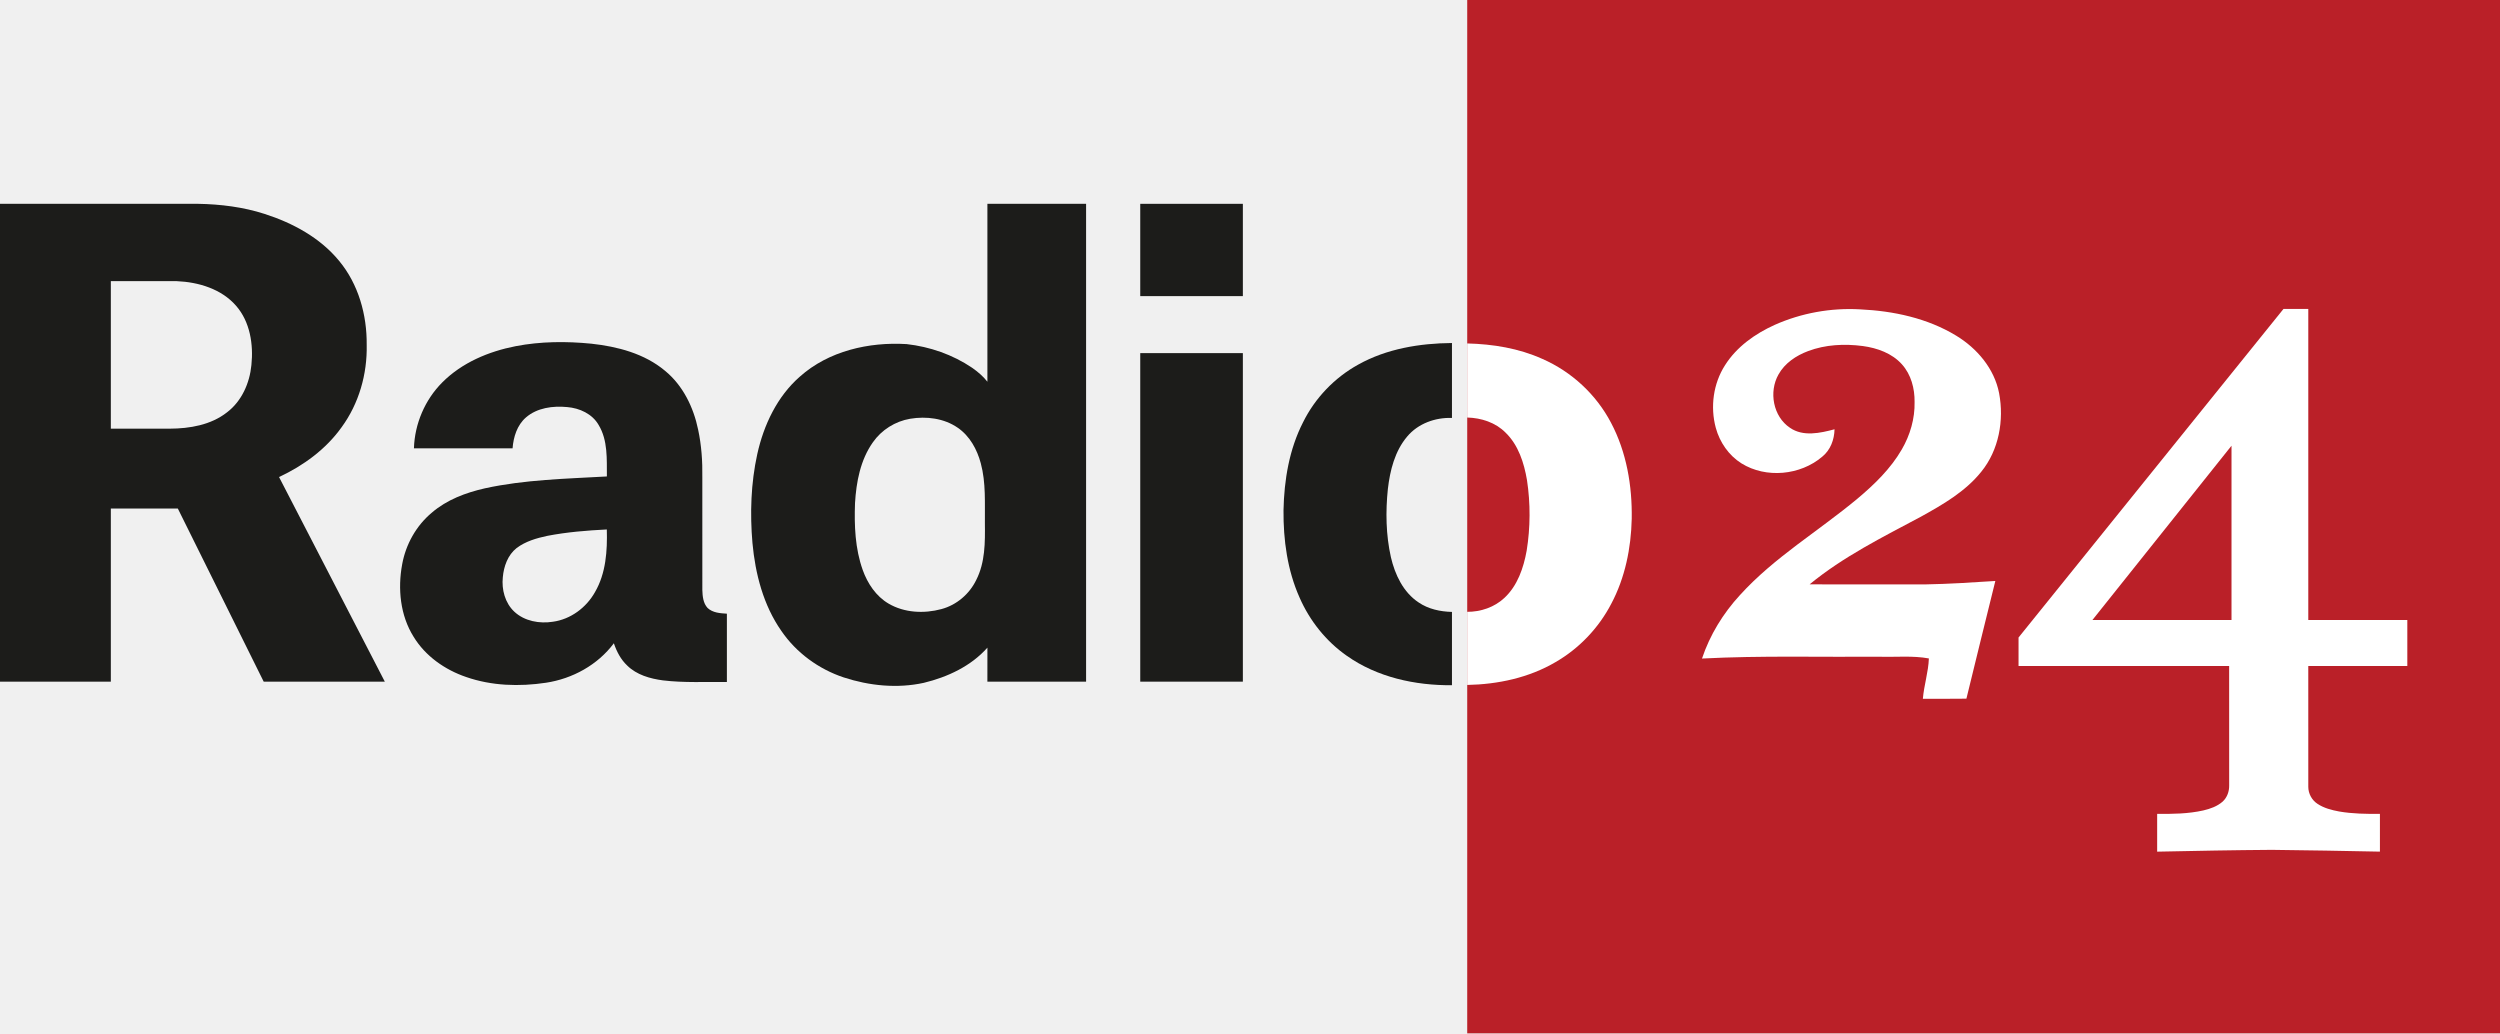
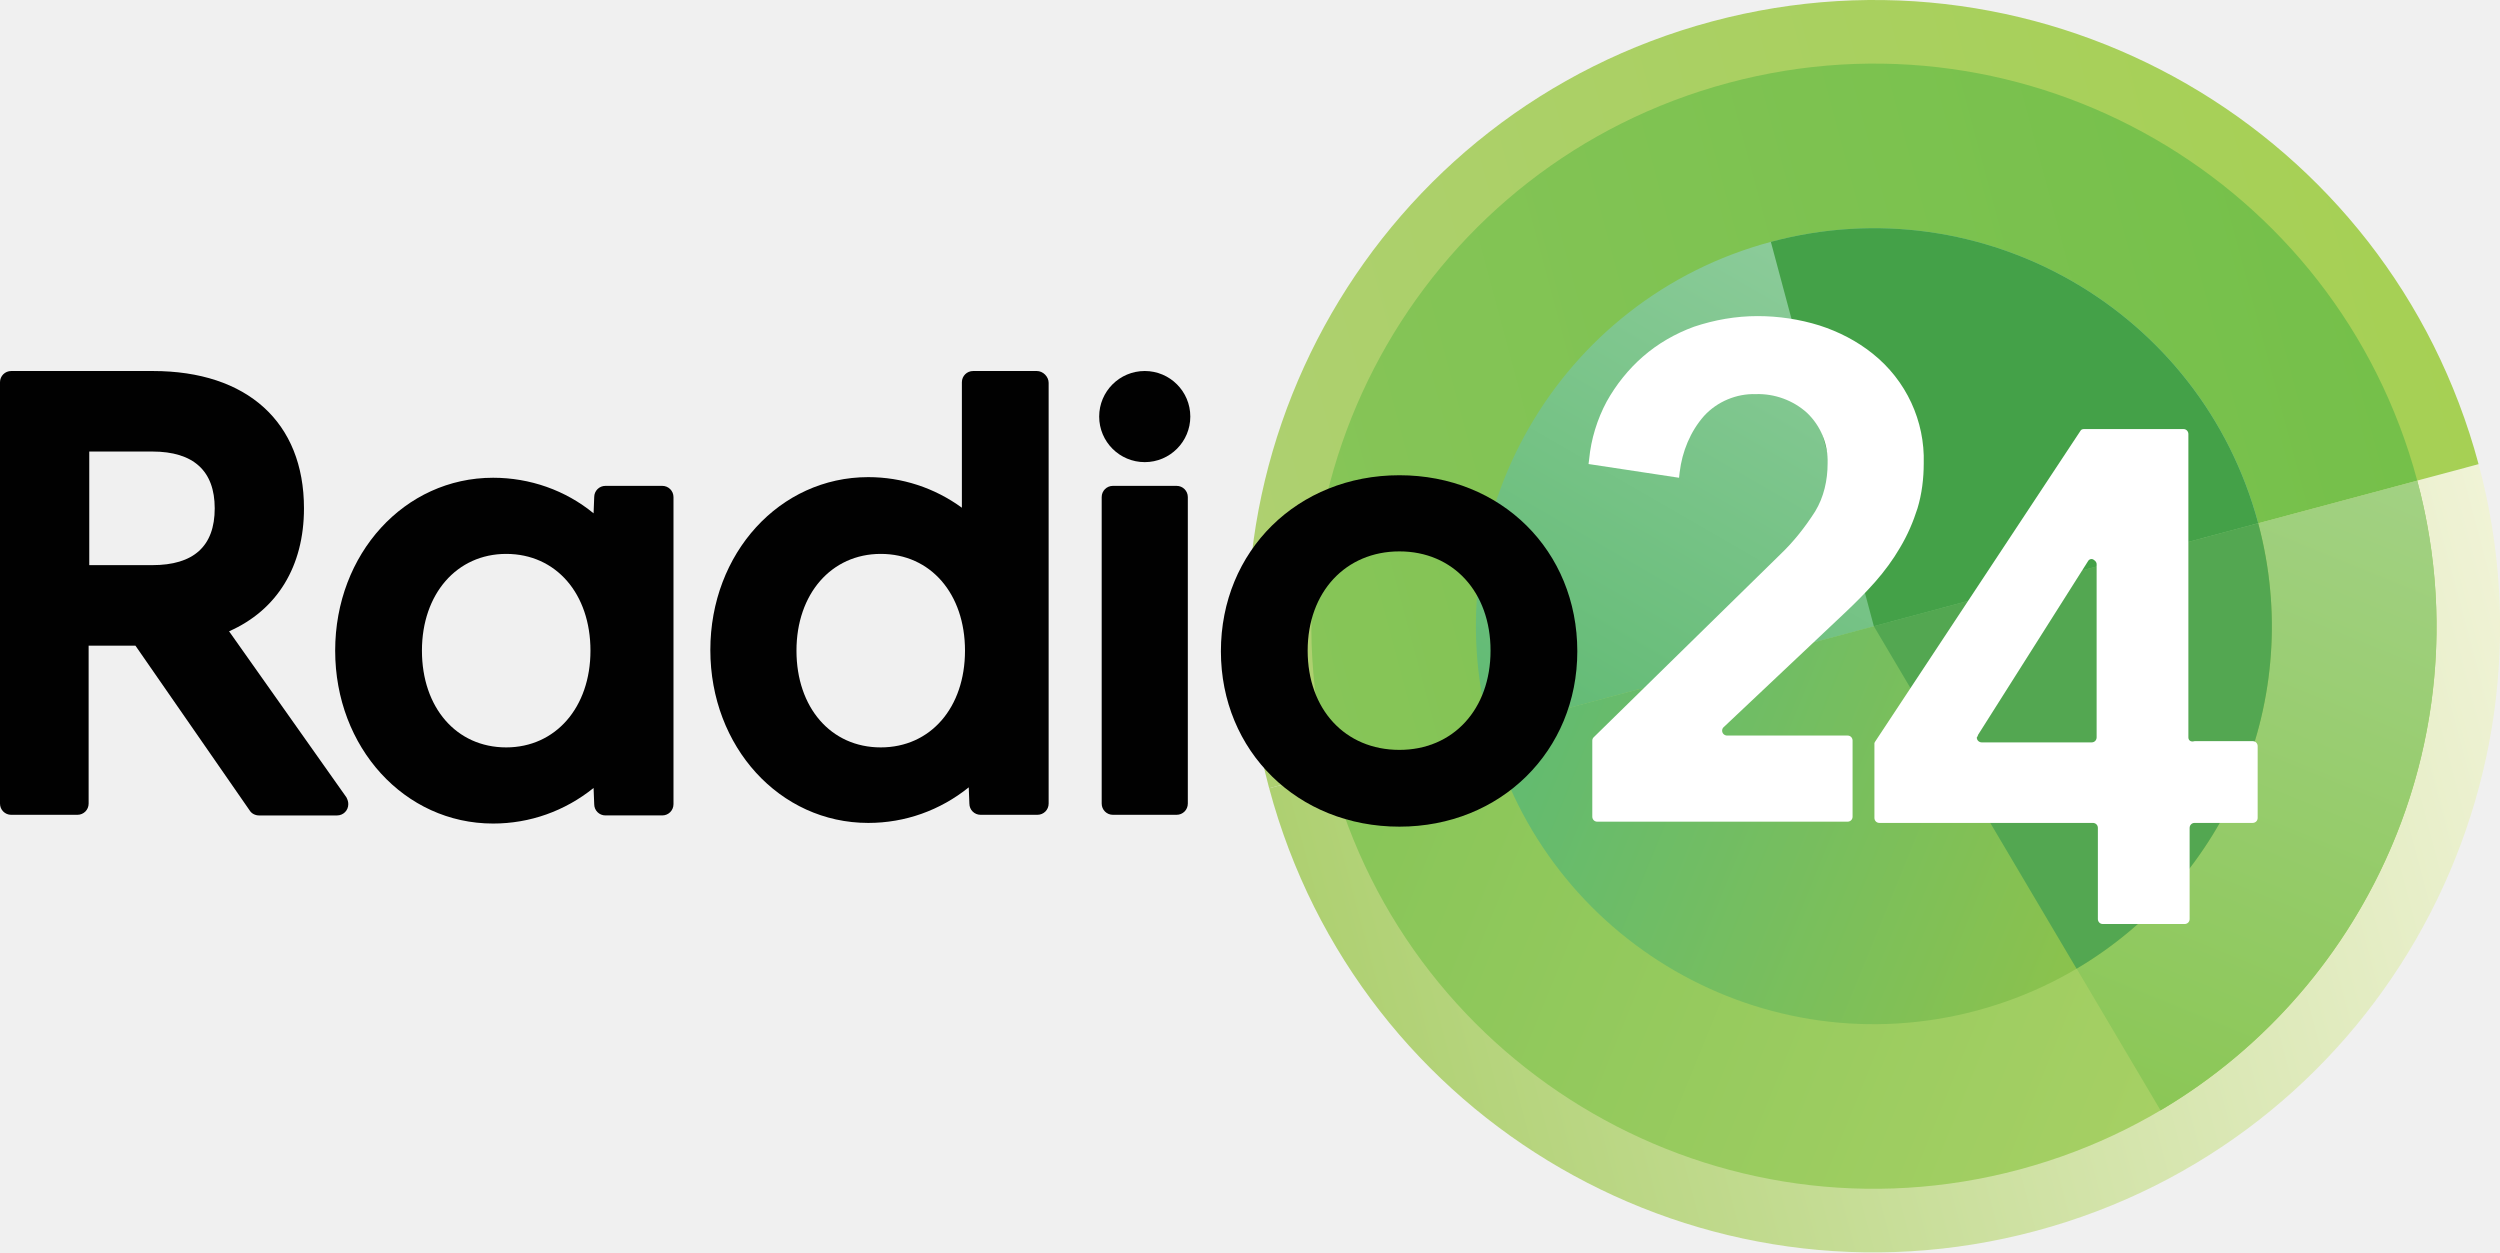
- <svg xmlns="http://www.w3.org/2000/svg" width="1754pt" height="725pt" version="1.1" viewBox="0 0 1754 725">
-   <path d="m1029.4 0h724.63v725h-724.63l-3e-4 -725" fill="#ba2028" />
-   <g fill="#1c1c1a">
-     <path d="m0 143c46.33 0 92.67 0.01 139 0 15.77 0.27 31.61 2.24 46.66 7.09 19.75 6.35 38.91 16.67 52.24 32.91 13.59 16.35 19.61 37.96 19.37 58.99 0.45 20.44-5.45 41.15-17.57 57.72-11.04 15.48-26.82 27-43.93 34.97l74.22 143.57h-84.98l-60.26-121.48h-46.99v121.48h-77.76v-335.25m77.76 54.265v103.49h41.27c14.07-0.06 28.94-2.565 40.27-11.485 10.3-7.83 15.88-20.52 17.09-33.17 1.49-14.46-0.92-30.33-10.78-41.59-10.27-11.81-26.36-16.605-41.54-17.245z" />
-     <path d="m692.76 143h69.24v335.24h-69.25l0.02-23.86c-11.5 12.99-27.98 20.66-44.61 24.69-18.61 4.09-38.28 2.09-56.27-3.81-17.54-5.84-33.21-17.29-43.67-32.58-12.64-18.04-18.3-40.01-20.3-61.7-1.78-20.81-1.1-41.98 3.39-62.42 4.52-20.39 13.93-40.36 29.85-54.3 20.19-18.04 48.43-24.44 74.93-22.84 16.29 1.83 32.29 7.38 45.9 16.58 4 2.79 7.75 5.97 10.77 9.82v-124.82m-54.19 150.8c-10.48 1.77-20.13 7.83-26.19 16.57-8.75 12.37-11.62 27.8-12.5 42.64-0.57 15.76 0.06 31.92 5.41 46.91 3.4 9.46 9.33 18.44 18.17 23.59 11.06 6.48 24.85 7.13 37.04 3.83 10.63-2.84 19.65-10.55 24.42-20.42 6.29-12.28 6.25-26.43 6.08-39.88-0.14-14.02 0.82-28.32-2.88-42-2.58-9.69-7.73-19.14-16.16-24.93-9.62-6.67-22.04-8.2-33.39-6.31z" />
-     <path d="m800 143h71.99v64.76h-71.99z" />
-     <path d="m361.84 242.87c17.46-3.36 35.4-3.49 53.05-1.74 18.36 2 37.29 6.93 51.71 19.03 12.54 10.28 19.97 25.57 23.2 41.23 2.37 11.01 3.14 22.32 2.95 33.57 0.01 26.33-0.01 52.67 0.01 79 0.15 4.37 0.56 9.23 3.69 12.6 3.62 3.41 8.835 3.7 13.535 4v47.95c-14.95-0.22-29.975 0.64-44.855-1.15-9.04-1.21-18.47-3.86-25.12-10.45-4.48-4.22-7.39-9.82-9.32-15.6-11.35 15.21-29.04 24.9-47.68 27.71-18.59 2.79-38.06 2.2-55.93-4.02-14.9-5.08-28.64-14.67-36.9-28.25-9.4-14.99-11.21-33.7-8.02-50.83 2.53-13.99 9.87-27.12 20.82-36.24 10.5-9.07 23.82-14.03 37.19-17.07 28.11-6.14 57-6.7 85.62-8.33-0.11-12.15 0.77-25.29-5.79-36.12-4.46-7.82-13.4-11.85-22.09-12.56-10-0.96-21.1 0.47-28.92 7.3-6.21 5.39-8.76 13.68-9.37 21.64h-69.2c0.51-17.18 7.71-34.04 19.86-46.22 13.81-13.88 32.57-21.76 51.56-25.45m22.15 133.09c-7.56 1.6-15.27 3.83-21.53 8.55-6.2 4.88-9.02 12.86-9.69 20.5-0.91 8.66 1.57 18.06 8.07 24.14 7.15 6.68 17.67 8.56 27.09 7.06 12.45-1.71 23.43-9.91 29.51-20.78 7.71-13.23 8.72-29 8.3-43.96-13.97 0.71-27.99 1.82-41.75 4.49z" />
-     <path d="m952.92 255.81c19.94-11.15 43.165-14.96 65.775-15.15v52.57c-11.71-0.43-23.825 3.94-31.435 13.06-8.68 10.25-12.03 23.8-13.54 36.85-1.65 15.89-1.36 32.13 2.13 47.76 2.84 12.25 8.69 24.68 19.49 31.8 6.86 4.66 15.165 6.42 23.355 6.62v51.43c-25.82 0.22-52.435-5.57-73.785-20.65-14.61-10.21-26.09-24.67-33.19-40.98-8.52-19.14-11.38-40.33-11.21-61.14 0.44-21.16 3.98-42.7 13.71-61.7 8.39-17.01 22.09-31.3 38.7-40.47z" />
-     <path d="m800 247.75h71.99v230.5h-71.99z" />
+ <svg xmlns="http://www.w3.org/2000/svg" width="1670.8" height="837" enable-background="new 0 0 400.4 200.4" space="preserve" version="1.1" viewBox="0 0 1670.8 837">
+   <defs>
+     <linearGradient id="linearGradient4623" x1="1297.1" x2="1697.5" y1="371.25" y2="371.25" gradientTransform="matrix(2.0188 -.54094 .54094 2.0188 -767.07 88.659)" gradientUnits="userSpaceOnUse">
+       <stop stop-color="#aed071" offset="0" />
+       <stop stop-color="#f0f3d6" offset="1" />
+     </linearGradient>
+     <linearGradient id="linearGradient4623-5" x1="1297.1" x2="1551.2" y1="371.25" y2="564.09" gradientTransform="matrix(1.8138 -.486 .486 1.8138 -439.71 36.669)" gradientUnits="userSpaceOnUse">
+       <stop stop-color="#87c558" offset="0" />
+       <stop stop-color="#a6d064" offset="1" />
+     </linearGradient>
+     <linearGradient id="linearGradient4623-3" x1="1297.1" x2="1697.5" y1="371.25" y2="371.25" gradientTransform="matrix(-2.0188 .54094 -.54094 -2.0188 5680 -32.251)" gradientUnits="userSpaceOnUse">
+       <stop stop-color="#a6d054" offset="0" />
+       <stop stop-color="#aed071" offset="1" />
+     </linearGradient>
+     <linearGradient id="linearGradient4623-3-2" x1="1297.1" x2="1697.5" y1="371.25" y2="371.25" gradientTransform="matrix(-1.8138 .486 -.486 -1.8138 5352.6 -71.962)" gradientUnits="userSpaceOnUse">
+       <stop stop-color="#75c04a" offset="0" />
+       <stop stop-color="#87c558" offset="1" />
+     </linearGradient>
+     <linearGradient id="linearGradient4623-5-9" x1="1551.2" x2="1697.5" y1="564.09" y2="371.25" gradientTransform="matrix(1.8138 -.486 .486 1.8138 -439.71 36.669)" gradientUnits="userSpaceOnUse">
+       <stop stop-color="#8bc756" offset="0" />
+       <stop stop-color="#a2d183" offset="1" />
+     </linearGradient>
+     <linearGradient id="linearGradient4623-5-3" x1="1297.1" x2="1551.2" y1="371.25" y2="564.09" gradientTransform="matrix(1.2832 -.34382 .34382 1.2832 407.58 20.779)" gradientUnits="userSpaceOnUse">
+       <stop stop-color="#60ba72" offset="0" />
+       <stop stop-color="#8bc24d" offset="1" />
+     </linearGradient>
+     <linearGradient id="linearGradient4897" x1="2199.6" x2="2387.6" y1="51.182" y2="-274.52" gradientUnits="userSpaceOnUse">
+       <stop stop-color="#60ba72" offset="0" />
+       <stop stop-color="#8bcb99" offset="1" />
+     </linearGradient>
+   </defs>
+   <link href="" rel="stylesheet" type="text/css" />
+   <style type="text/css" />
+   <g transform="translate(-1204.1 436.15)">
+     <g transform="translate(0 -45.851)" stroke-width="4.638">
+       <path d="m2860.6-80.085c59.806 223.2-72.651 452.62-295.85 512.43-223.2 59.806-452.62-72.651-512.43-295.85z" fill="url(#linearGradient4623)" />
+       <path d="m2052.3 136.49c-59.806-223.2 72.65-452.62 295.85-512.43 223.2-59.806 452.62 72.651 512.43 295.85z" fill="url(#linearGradient4623-3)" />
+     </g>
+     <path d="m2819.6-114.94c53.733 200.53-65.273 406.66-265.81 460.39-200.53 53.733-406.66-65.273-460.39-265.81z" fill="url(#linearGradient4623-5)" stroke-width="4.168" />
+     <path d="m2093.4 79.646c-53.733-200.53 65.273-406.66 265.81-460.39 200.53-53.733 406.66 65.273 460.39 265.81z" fill="url(#linearGradient4623-3-2)" stroke-width="4.168" />
+     <path d="m2819.6-114.94c44.653 166.65-29.987 337.16-171.57 420.86l-191.52-323.57z" fill="url(#linearGradient4623-5-9)" stroke-width="4.168" />
+     <path d="m2713.3-86.475c38.013 141.87-46.177 287.69-188.04 325.7-141.87 38.013-287.69-46.177-325.7-188.04z" fill="url(#linearGradient4623-5-3)" stroke-width="2.948" />
+     <path d="m2199.6 51.182c-38.013-141.87 46.177-287.69 188.04-325.7 141.87-38.013 287.69 46.177 325.7 188.04z" fill="url(#linearGradient4897)" stroke-width="2.948" />
+     <path d="m2713.3-86.475c31.59 117.89-21.214 238.52-121.38 297.74l-135.49-228.91z" fill="#53a751" stroke-width="2.948" />
+     <path d="m2387.6-274.52c141.87-38.013 287.69 46.177 325.7 188.04l-256.87 68.829z" fill="#44a148" stroke-width="2.948" />
  </g>
-   <g fill="#fff">
-     <path d="m1602.1 216.74h17.392v218.25h69.48v32.27h-69.485l0.01 84.815c6e-4 4.71 2.5 9.32 6.46 11.89 4.5 3.01 9.88 4.38 15.16 5.37 9.45 1.64 19.065 1.74 28.635 1.69v26.48c-25.27-0.54-50.545-0.95-75.815-1.25-26.83 0.19-53.655 0.7-80.475 1.27v-26.53c10.84 0.12 21.785-0.01 32.415-2.4 4.84-1.13 9.73-2.85 13.53-6.19 3.15-2.86 4.67-7.19 4.58-11.39l-0.02-83.755h-147.76v-19.985m149.42-134.55-97.58 122.26h97.58z" />
-     <path d="m1245.1 227.95c18.72-8.35 39.46-12.07 59.91-10.91 23.4 1.1 47.23 6.15 67.43 18.45 14.68 8.9 26.81 23.18 30.13 40.35 3.59 18.97-0.13 39.94-12.51 55.14-11.19 13.95-26.99 23.04-42.41 31.57-26.85 14.33-54.4 27.99-78.03 47.44 27.13 0.04 54.25-0.02 81.38 0.02 16.33-0.28 32.63-1.35 48.93-2.4-6.77 27.53-13.63 55.03-20.3 82.58-10.19 0.18-20.37 0.02-30.55 0.09 0.79-9.54 3.87-18.74 4.22-28.32-11.32-2.07-22.9-0.87-34.34-1.19-41.62 0.31-83.27-0.89-124.84 1.26 5.53-16.55 14.81-31.7 26.62-44.51 24-26.46 55.04-44.84 82.31-67.54 11.95-10.01 23.41-21.08 31.27-34.69 5.83-10.04 9.2-21.61 8.95-33.26 0.13-9.44-2.45-19.3-8.89-26.43-6.97-7.77-17.32-11.46-27.43-12.82-12.84-1.68-26.23-1.06-38.43 3.56-8.35 3.13-16.35 8.45-20.74 16.42-6.89 12.14-3.79 29.47 8.07 37.38 9.23 6.4 21.2 3.72 31.26 1.04-0.15 7.29-2.87 14.6-8.67 19.27-15.33 13.04-39.38 15.37-56.6 4.67-8.94-5.59-15.28-14.83-18.04-24.94-3.97-14.7-1.78-31.08 6.48-43.95 8.15-12.91 21.09-22.07 34.82-28.28z" />
-     <g transform="translate(-.11073 .00076566)">
-       <path transform="matrix(.75 0 0 .75 291.11 779.5)" d="m984.49-718.06v69.312c13.144 0.319 26.512 4.615 35.92 14.129 12.04 11.653 17.292 28.319 20.039 44.426 3.307 21.84 3.213 44.214-0.307 66.014-2.907 16.133-8.56 32.773-20.867 44.199-9.337 8.726-22.1 13.045-34.785 12.986v68.414c28.813-0.573 57.759-6.706 82.785-21.439 22.08-12.773 40.321-31.973 52.055-54.6 12.893-24.32 18.478-51.96 19.092-79.32 0.52-30.88-4.813-62.44-19.373-89.934-13.827-26.413-36.84-47.746-64.133-59.68-22.173-10-46.253-13.894-70.426-14.508z" fill="#fff" stroke-width="1.333" />
-     </g>
+   <g transform="matrix(2.088 0 0 2.088 0 .90668)" fill="#010101" stroke-width="1.998">
+     <path d="m73.322 201.63c15.384-6.793 23.974-20.778 23.974-39.358 0-27.571-18.181-43.953-48.349-43.953h-45.352c-1.998 0-3.596 1.598-3.596 3.596v134.86c0 1.998 1.598 3.596 3.596 3.596h21.177c1.998 0 3.596-1.598 3.596-3.596v-50.546h14.984l36.561 52.744c0.599 0.999 1.798 1.598 2.997 1.598h24.973c1.998 0 3.596-1.598 3.596-3.596 0-0.799-0.2-1.399-0.599-2.198zm-44.752-57.539h20.179c13.186 0 19.979 6.193 19.979 18.181 0 12.187-6.793 18.181-19.979 18.181h-20.179z" />
+     <path d="m211.97 155.08h-18.181c-1.998 0-3.596 1.598-3.596 3.596l-0.2 5.194c-8.99-7.392-20.378-11.388-32.166-11.388-28.37 0-50.546 24.374-50.546 55.341s22.176 55.341 50.546 55.341c11.787 0 22.976-3.996 32.166-11.388l0.2 5.194c0 1.998 1.598 3.596 3.596 3.596h18.181c1.998 0 3.596-1.598 3.596-3.596v-98.295c0-1.998-1.598-3.596-3.596-3.596zm-49.947 83.711c-15.983 0-26.971-12.786-26.971-30.967s11.188-30.967 26.971-30.967c15.983 0 26.971 12.786 26.971 30.967s-11.188 30.967-26.971 30.967z" />
+     <path d="m331.85 118.32h-20.378c-1.998 0-3.596 1.598-3.596 3.596v40.157c-8.791-6.393-19.18-9.79-29.968-9.79-28.37 0-50.546 24.374-50.546 55.341s22.176 55.341 50.546 55.341c11.787 0 22.976-3.996 32.166-11.388l0.2 5.194c0 1.998 1.598 3.596 3.596 3.596h18.181c1.998 0 3.596-1.598 3.596-3.596v-134.66c0-1.998-1.798-3.796-3.796-3.796zm-49.947 120.47c-15.983 0-26.971-12.786-26.971-30.967s11.188-30.967 26.971-30.967c15.983 0 26.971 12.786 26.971 30.967s-10.988 30.967-26.971 30.967z" />
+     <path d="m356.22 155.08h20.378c1.998 0 3.596 1.598 3.596 3.596v98.096c0 1.998-1.598 3.596-3.596 3.596h-20.378c-1.998 0-3.596-1.598-3.596-3.596v-98.096c0-1.998 1.598-3.596 3.596-3.596z" />
+     <path d="m447.92 151.68c-32.565 0-57.139 24.174-57.139 56.34 0 31.966 24.574 56.14 57.139 56.14 32.366 0 56.939-24.174 56.939-56.14 0-32.166-24.374-56.34-56.939-56.34zm0 87.906c-17.382 0-29.369-12.986-29.369-31.766s12.187-31.766 29.369-31.766 29.169 12.986 29.169 31.766-11.987 31.766-29.169 31.766z" />
+     <path d="m380.99 132.9a14.584 14.584 0 0 1-14.584 14.584 14.584 14.584 0 0 1-14.584-14.584 14.584 14.584 0 0 1 14.584-14.584 14.584 14.584 0 0 1 14.584 14.584z" />
+   </g>
+   <g transform="matrix(2.088 0 0 2.088 0 .90668)" fill="#fff" stroke-width="1.998">
+     <path d="m590.37 195.84c3.396-3.197 6.793-6.593 9.79-9.989s5.794-7.192 7.992-10.988c2.397-3.996 4.196-8.191 5.594-12.587 1.399-4.595 1.998-9.59 1.998-14.385 0.4-13.586-5.594-26.572-16.383-35.163-4.995-3.996-10.789-6.993-16.982-8.99-6.393-1.998-13.186-2.997-19.779-2.997-6.993 0-13.785 1.199-20.378 3.396-5.994 2.198-11.588 5.394-16.383 9.59-4.595 3.996-8.591 8.99-11.588 14.385-2.997 5.594-4.995 11.987-5.594 18.38l-0.2 1.598 28.969 4.395 0.2-1.798c0.799-6.593 3.396-12.986 7.792-17.981 4.196-4.595 10.389-7.192 16.582-6.993 5.994-0.2 11.987 1.998 16.383 5.994 4.395 4.196 6.793 9.989 6.593 16.183 0 5.394-1.199 10.789-3.996 15.384-3.197 4.995-6.793 9.59-11.188 13.785l-59.736 58.538c-0.2 0.2-0.4 0.599-0.4 0.999v24.374c0 0.799 0.599 1.598 1.598 1.598h80.115c0.799 0 1.598-0.599 1.598-1.598v-24.374c0-0.799-0.599-1.598-1.598-1.598h-38.559c-0.799 0-1.598-0.599-1.598-1.598 0-0.4 0.2-0.799 0.4-0.999z" />
+     <path d="m700.45 235.59v-97.097c0-0.799-0.599-1.598-1.598-1.598h-31.766c-0.599 0-0.999 0.2-1.199 0.599l-65.73 99.494-0.2 0.4v23.974c0 0.799 0.599 1.598 1.598 1.598h68.327c0.799 0 1.598 0.599 1.598 1.598v29.169c0 0.799 0.599 1.598 1.598 1.598h26.172c0.799 0 1.598-0.599 1.598-1.598v-29.169c0-0.799 0.599-1.598 1.598-1.598h18.58c0.799 0 1.598-0.599 1.598-1.598v-22.976c0-0.799-0.599-1.598-1.598-1.598h-18.58c-1.399 0.4-1.998-0.4-1.998-1.199zm-67.328-0.799 35.163-55.541c0.4-0.799 1.399-0.999 1.998-0.4 0.4 0.2 0.799 0.799 0.799 1.199v55.541c0 0.799-0.599 1.598-1.598 1.598h-35.163c-0.799 0-1.598-0.599-1.598-1.598 0.2-0.2 0.4-0.599 0.4-0.799z" />
  </g>
</svg>
